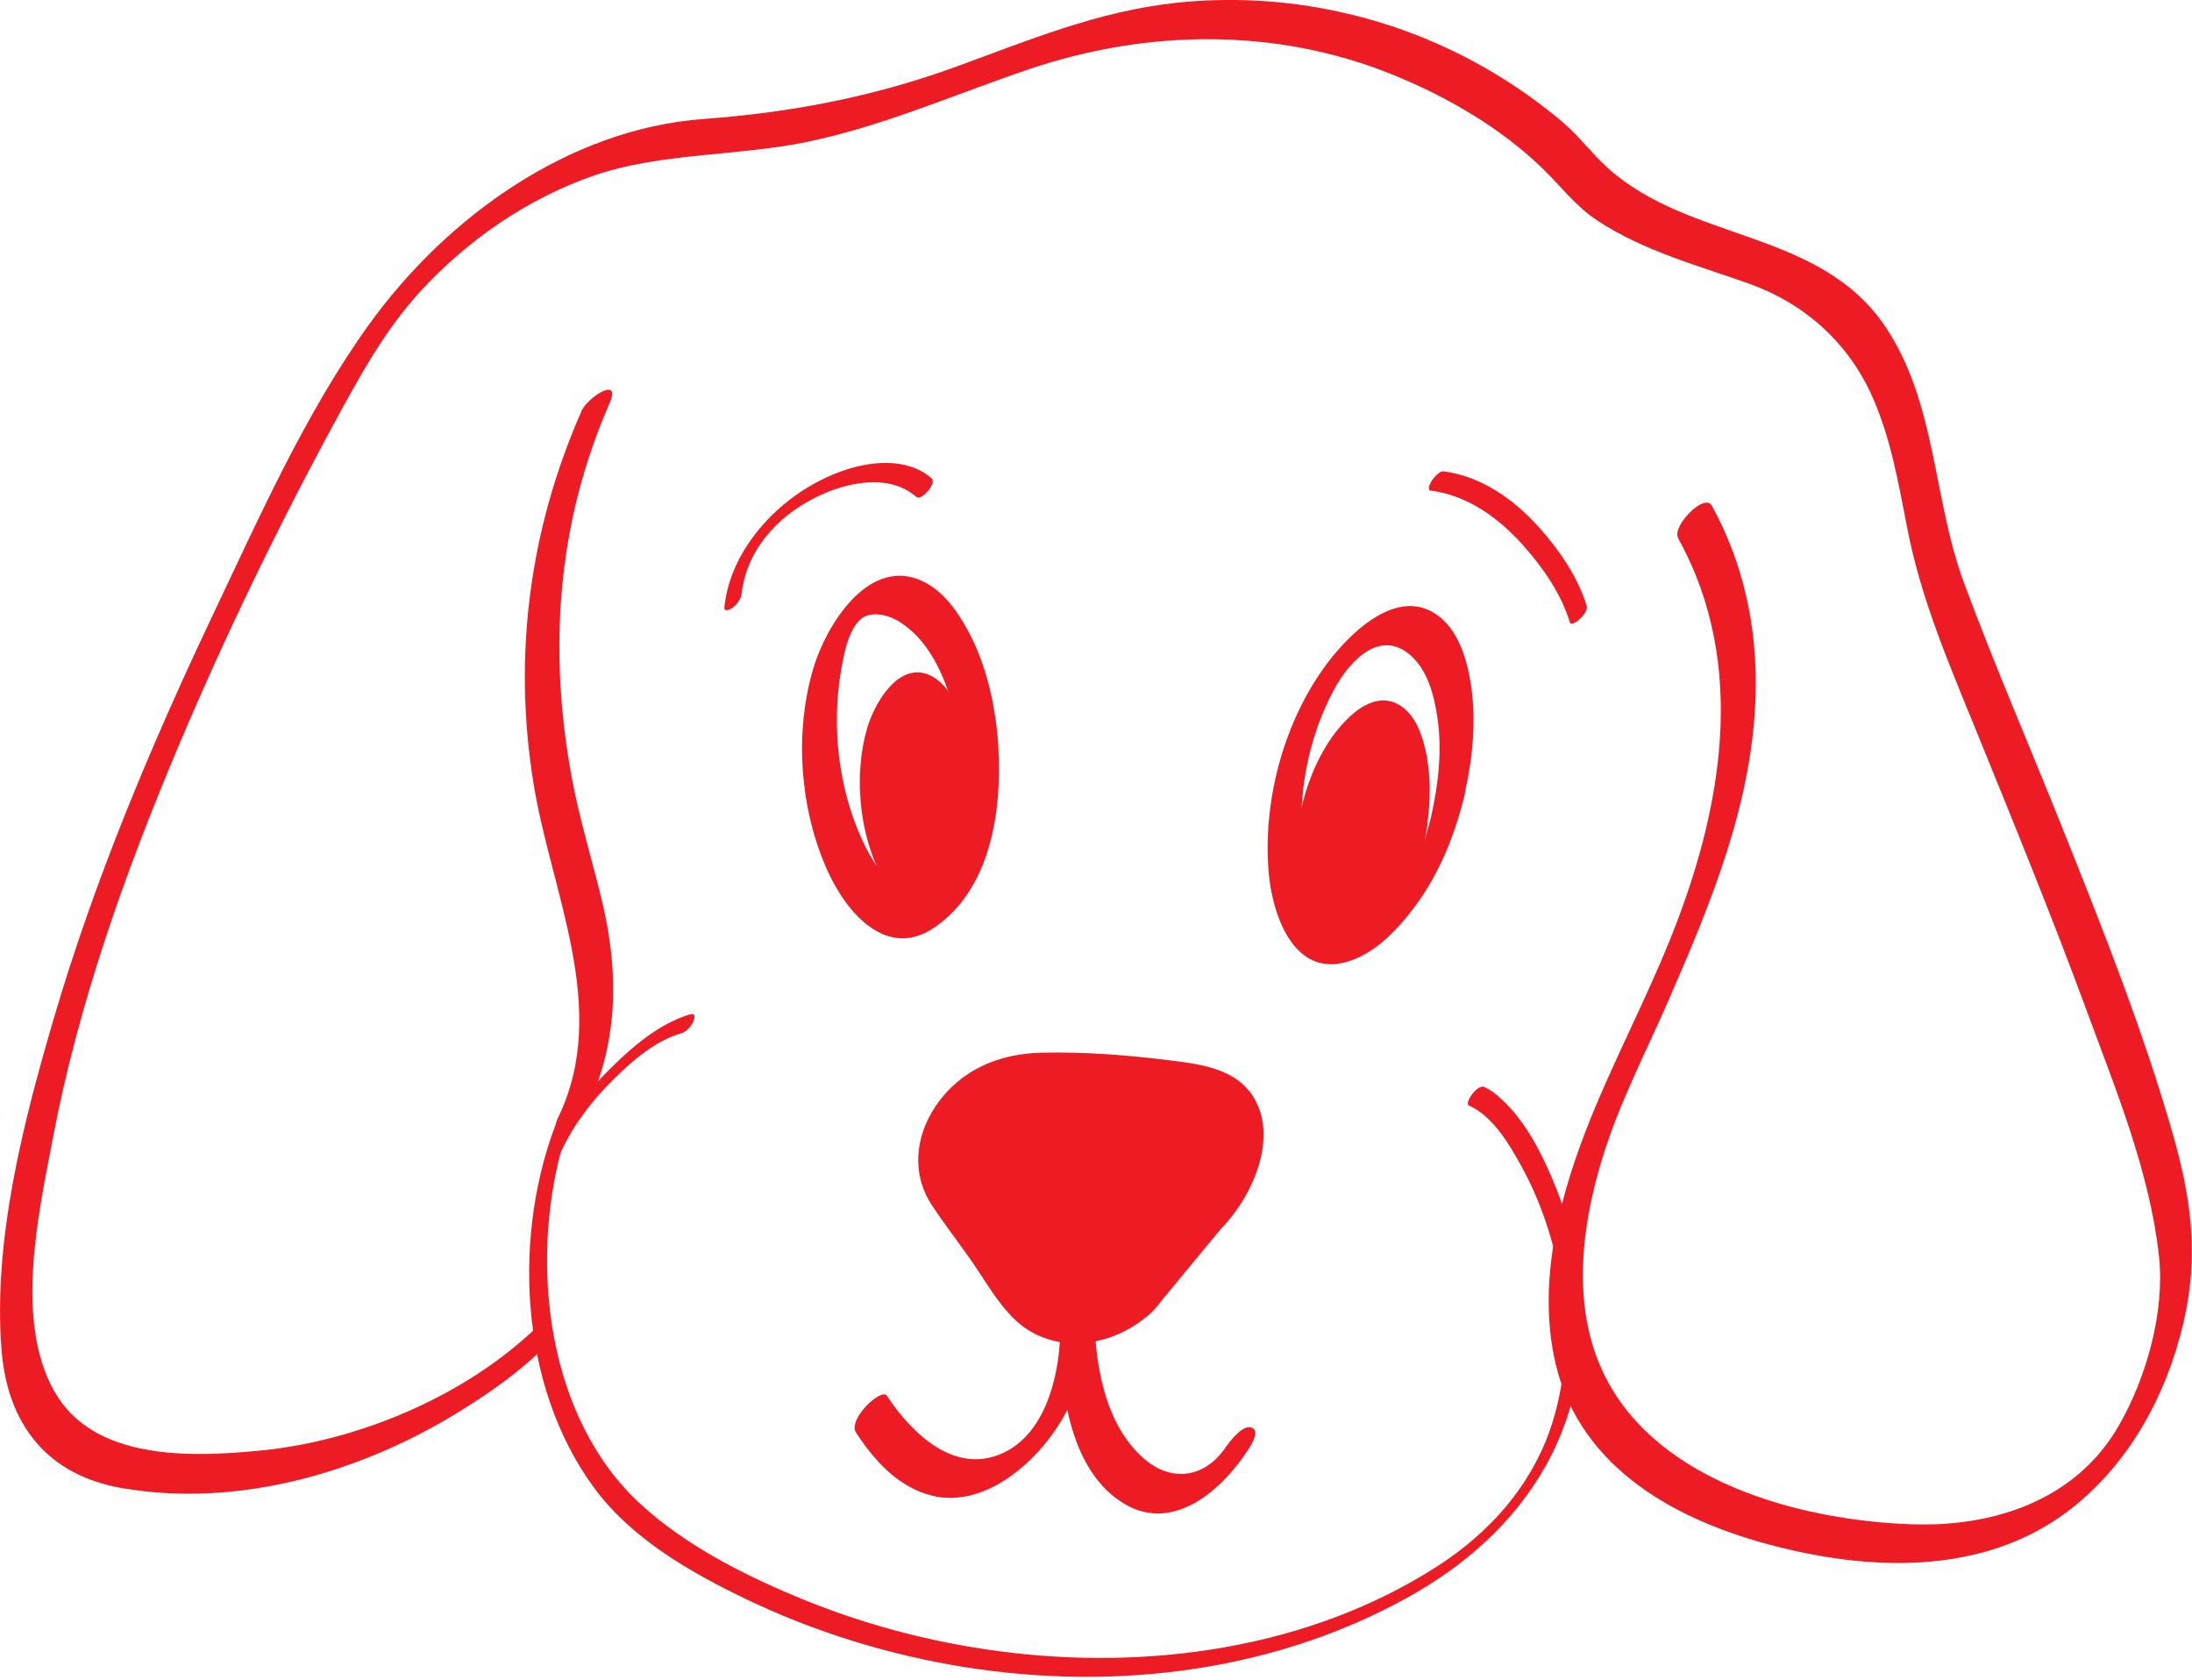
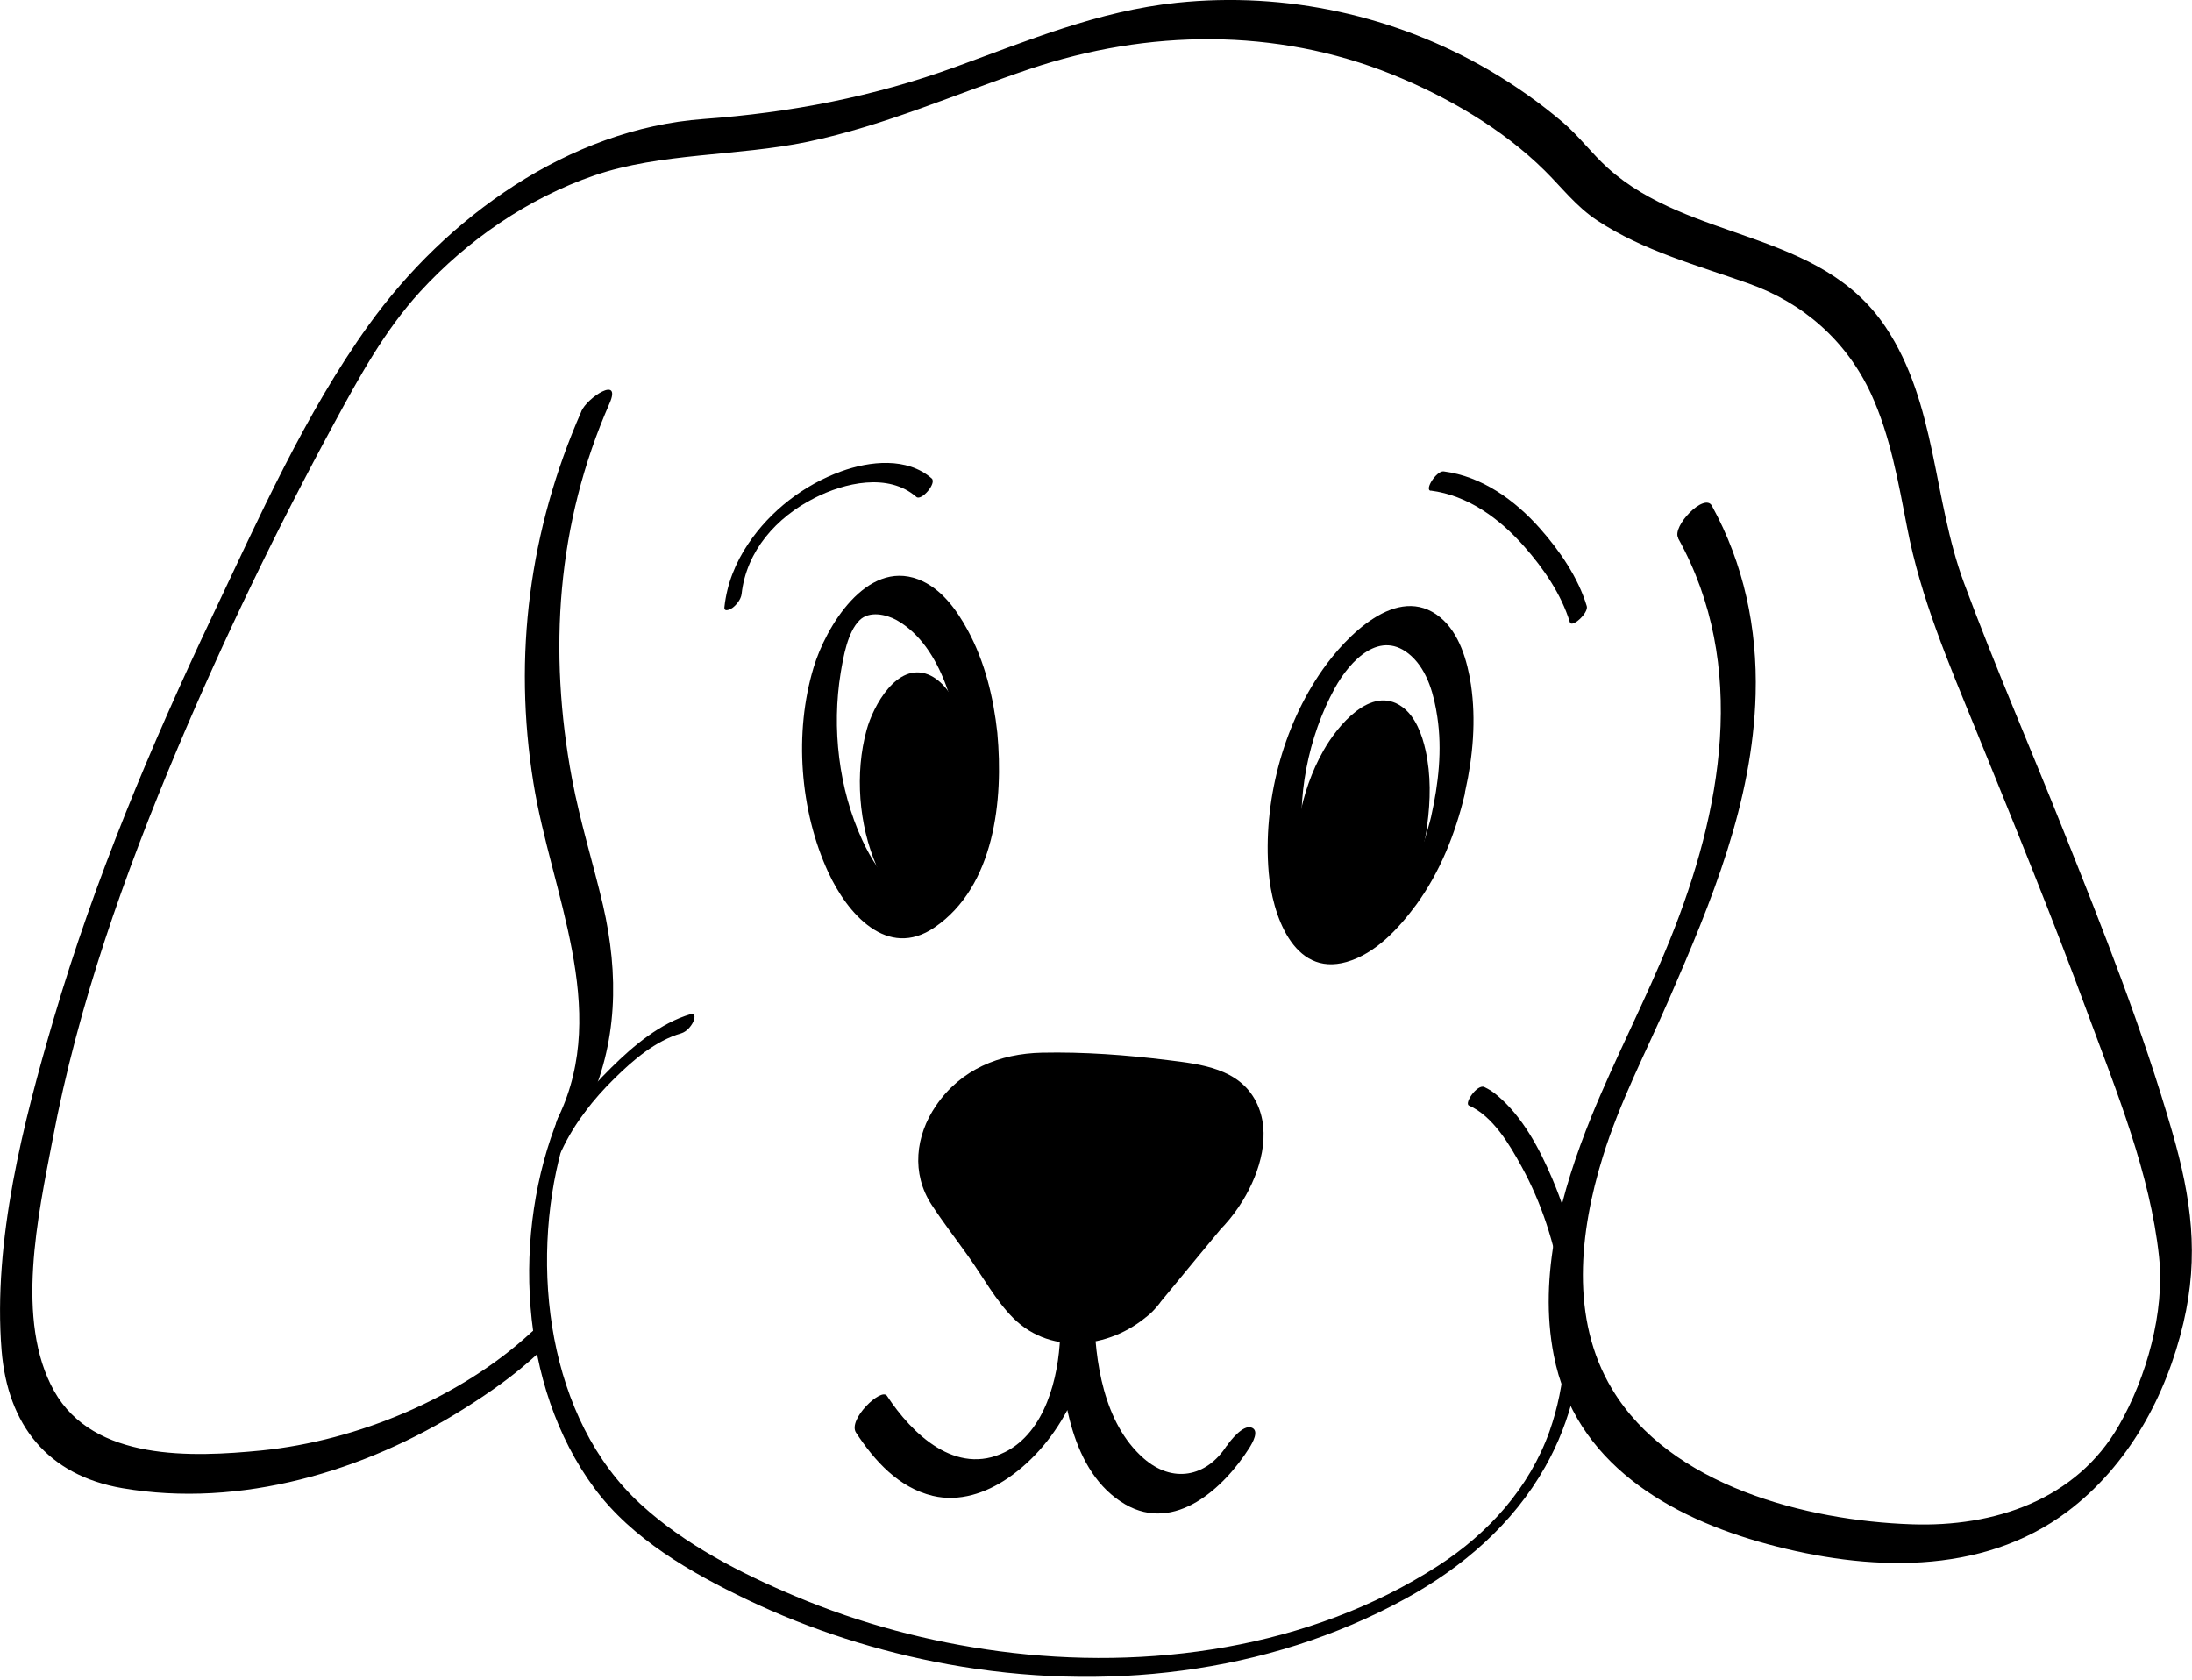
- <svg xmlns="http://www.w3.org/2000/svg" id="Layer_2" viewBox="0 0 97.1 74.38">
+ <svg xmlns="http://www.w3.org/2000/svg" id="id" viewBox="0 0 97.1 74.38">
  <defs>
    <style>
      .cls-1 {
-         fill: #ed1c24;
+         fill: currentColor;
      }
    </style>
  </defs>
  <g id="diertjes">
    <g id="hond_x5F_klein">
      <path class="cls-1" d="M24.76,49.44c-2.09,5.13-1.79,11.94,1.57,16.48,1.66,2.25,4.27,3.74,6.75,4.93,2.82,1.35,5.83,2.31,8.91,2.87,6.84,1.24,14.11.47,20.26-2.9,2.54-1.39,4.77-3.31,6.2-5.85,1.15-2.03,1.69-4.36,1.64-6.68-.04-2.09-.51-4.16-1.33-6.08-.56-1.32-1.32-2.76-2.44-3.69-.17-.15-.36-.27-.57-.37-.31-.14-.9.72-.68.82,1.06.47,1.8,1.73,2.33,2.7.89,1.62,1.47,3.42,1.76,5.25.34,2.16.21,4.41-.52,6.48-.9,2.52-2.71,4.52-4.94,5.96-5.68,3.67-12.85,4.66-19.46,3.78-3.09-.41-6.13-1.22-9-2.43-2.41-1.01-4.91-2.29-6.85-4.07-4.15-3.79-4.92-10.58-3.51-15.76.17-.61.37-1.21.61-1.8.09-.23-.07-.24-.23-.19-.22.06-.41.39-.48.58h0Z" />
      <path class="cls-1" d="M74.34,23.85c3.12,5.63,1.93,12.1-.37,17.79-1.07,2.65-2.4,5.18-3.48,7.83-1.33,3.29-2.36,7.01-1.66,10.57.93,4.76,5.1,7.18,9.47,8.36s9.45,1.44,13.29-1.45c2.69-2.03,4.37-5.11,5.13-8.35.7-2.98.35-5.52-.49-8.44-1.31-4.55-3.07-8.98-4.83-13.38-1.46-3.66-3.03-7.27-4.4-10.96-1.38-3.72-1.21-7.94-3.47-11.33-2.9-4.34-8.66-3.76-12.31-7.05-.71-.64-1.27-1.41-2-2.03-1-.85-2.08-1.61-3.22-2.28C61.82.68,56.96-.38,52.14.12c-3.5.37-6.56,1.66-9.83,2.85-3.63,1.32-7.3,2.02-11.14,2.3-5.99.44-11.42,4.37-14.84,9.13-2.81,3.91-4.87,8.56-6.92,12.88-2.73,5.76-5.22,11.69-7.02,17.81C1.03,49.72-.32,54.96.07,59.82c.27,3.29,2.03,5.53,5.35,6.1,5.23.9,10.75-.75,15.15-3.53,1.13-.71,2.24-1.49,3.22-2.4.67-.62.8-1.95-.27-.96-3.11,2.87-7.66,4.79-11.94,5.22-3.05.3-7.43.49-9.18-2.63s-.71-7.79-.07-11.14c1.13-5.98,3.18-11.74,5.54-17.34,2.07-4.9,4.39-9.7,6.92-14.37,1.12-2.06,2.23-4.11,3.82-5.85,2.1-2.29,4.78-4.14,7.72-5.15s6.32-.84,9.45-1.49c3.43-.72,6.55-2.12,9.85-3.23,5.21-1.75,10.88-1.83,16.02.24,2.43.98,4.89,2.4,6.77,4.26.78.77,1.4,1.6,2.34,2.22,2.03,1.34,4.42,1.98,6.68,2.78,2.43.86,4.35,2.54,5.44,4.89.86,1.87,1.21,3.92,1.6,5.92.6,3.13,1.83,5.99,3.03,8.93,1.7,4.18,3.41,8.36,4.97,12.6,1.27,3.44,2.77,7.1,3.16,10.78.26,2.45-.56,5.35-1.77,7.46-1.89,3.31-5.53,4.52-9.19,4.39-4.66-.16-10.7-1.7-13.27-5.99-1.87-3.11-1.44-6.97-.41-10.29.75-2.43,1.92-4.65,2.93-6.97,1.88-4.32,3.71-8.72,3.84-13.51.08-2.93-.52-5.78-1.94-8.36-.33-.59-1.78.92-1.49,1.43h0Z" />
      <path class="cls-1" d="M25.75,18.23c-2.3,5.24-3.03,10.81-2.12,16.45.78,4.86,3.4,9.97,1.12,14.77-.59,1.24.97.24,1.25-.35,1.37-2.89,1.42-5.93.71-9.01-.44-1.87-1.01-3.68-1.37-5.58-1.06-5.67-.68-11.31,1.66-16.64.55-1.26-.99-.26-1.25.35h0Z" />
      <path class="cls-1" d="M42.68,33.89c.12,1.26.1,2.56-.17,3.8-.13.61-.33,1.62-.87,2.01s-1.3.08-1.76-.25c-.77-.55-1.3-1.4-1.69-2.25-1.04-2.26-1.35-4.95-.95-7.4.12-.7.3-1.8.84-2.33.43-.42,1.17-.26,1.64,0,2.07,1.17,2.73,4.28,2.97,6.42.05.43.78-.14.88-.23.31-.29.66-.75.61-1.19-.17-1.57-.55-3.15-1.31-4.55-.5-.92-1.18-1.87-2.2-2.26-2.3-.87-4.09,2.11-4.63,3.91-.87,2.88-.61,6.34.65,9.07.84,1.82,2.61,3.88,4.71,2.44,2.67-1.83,3.05-5.66,2.78-8.6-.04-.43-.78.14-.88.23-.31.29-.66.74-.61,1.19Z" />
      <g>
        <ellipse class="cls-1" cx="40.73" cy="35.03" rx="2.1" ry="4.72" transform="translate(-3.35 4.32) rotate(-5.83)" />
        <path class="cls-1" d="M42.36,35.27c.08.82.07,1.65-.08,2.47-.07.38-.17,1.07-.47,1.35s-.8.03-1.06-.18c-.47-.38-.77-.94-1.01-1.48-.63-1.49-.83-3.21-.61-4.81.1-.74.33-2.24,1.39-1.58.56.34.91.97,1.16,1.55.37.85.56,1.76.66,2.68.03.27.49-.09.55-.15.19-.18.41-.47.38-.75-.11-1.02-.34-2.05-.8-2.98-.3-.59-.71-1.25-1.35-1.51-1.39-.55-2.44,1.39-2.73,2.45-.53,1.92-.35,4.21.44,6.03.48,1.11,1.52,2.5,2.83,1.57,1.67-1.2,1.8-3.72,1.62-5.57-.03-.27-.49.09-.55.15-.2.18-.41.46-.38.75Z" />
      </g>
      <g>
        <ellipse class="cls-1" cx="60.37" cy="36.6" rx="5.02" ry="2.36" transform="translate(15.38 91) rotate(-81.63)" />
        <path class="cls-1" d="M62.2,37.33c-.13.86-.35,1.72-.74,2.5-.2.41-.47.91-.92,1.09-1.18.49-1.79-1.24-1.96-2.07-.34-1.68-.11-3.58.56-5.15.35-.82,1.11-2.04,2.11-1.22.54.45.78,1.21.91,1.87.2.98.17,1.99.03,2.98-.05.33.34.15.47.06.26-.18.51-.51.56-.83.15-1.1.17-2.24-.07-3.32-.15-.68-.44-1.5-1.04-1.93-1.38-1-2.89.88-3.48,1.93-1.05,1.84-1.46,4.2-1.12,6.3.2,1.27,1,3.18,2.62,2.46,1.96-.88,2.8-3.51,3.1-5.44.05-.33-.34-.15-.47-.06-.26.18-.51.51-.56.83Z" />
      </g>
      <path class="cls-1" d="M63.45,35.96c-.29,1.2-.68,2.39-1.33,3.45-.37.61-.85,1.26-1.56,1.5-1.8.62-2.61-1.77-2.8-3.09-.36-2.44.19-5.19,1.37-7.34.66-1.2,2.02-2.67,3.39-1.42.73.67,1.01,1.75,1.15,2.7.22,1.46.05,2.96-.27,4.39-.11.48.52.2.69.08.4-.28.71-.74.82-1.21.34-1.53.48-3.13.25-4.69-.16-1.05-.51-2.29-1.37-2.99-1.89-1.54-4.19.88-5.2,2.32-1.78,2.53-2.65,5.91-2.39,8.98.15,1.81,1.07,4.65,3.45,3.97,1.3-.37,2.32-1.5,3.09-2.54,1.05-1.44,1.73-3.15,2.14-4.87.09-.4-.08-.56-.46-.39s-.87.73-.97,1.15Z" />
      <path class="cls-1" d="M32.85,26.32c.21-1.92,1.55-3.41,3.23-4.26,1.33-.68,3.27-1.13,4.51-.05.22.2.92-.61.68-.82-1.09-.95-2.74-.77-4.01-.31-1.65.6-3.13,1.74-4.11,3.2-.57.84-.95,1.79-1.06,2.81-.03.24.25.11.35.04.18-.13.38-.38.41-.61h0Z" />
      <path class="cls-1" d="M63.37,21.73c1.66.21,3.07,1.25,4.15,2.48.85.96,1.64,2.11,2.02,3.35.08.28.84-.41.75-.71-.38-1.27-1.21-2.47-2.08-3.45-1.11-1.25-2.56-2.3-4.26-2.52-.31-.04-.87.82-.57.86h0Z" />
      <g>
        <path class="cls-1" d="M50.9,57.62l2.92-3.54c1.87-1.88,2.1-5.3-.85-5.97-1.96-.45-6.02-.73-8.02-.6-2.97.18-4.39,2.77-3,5.03l3.14,4.41c.65,1.05,1.81,1.63,3,1.7,1.02.06,2.07-.27,2.81-1.02Z" />
        <path class="cls-1" d="M51.23,57.89c.61-.74,1.22-1.48,1.83-2.22.32-.39.65-.78.97-1.17.03-.04.06-.08.09-.11,0,0,.01-.02.02-.02-.24.29.06-.07.1-.1.31-.34.58-.71.82-1.1.76-1.25,1.29-2.98.58-4.37-.75-1.47-2.43-1.66-3.9-1.84-1.85-.23-3.73-.37-5.59-.33s-3.59.73-4.69,2.35c-.91,1.33-1.1,3-.19,4.39.51.78,1.09,1.53,1.63,2.29.63.88,1.21,1.95,1.98,2.72,1.74,1.74,4.49,1.31,6.15-.27.24-.23.77-.82.61-1.19s-.73.09-.88.23c-1.27,1.2-3.56.66-4.63-.53-.51-.57-.92-1.27-1.36-1.89l-1.82-2.56c-.53-.75-.94-1.63-.72-2.58.27-1.15,1.88-1.23,2.91-1.24,1.63-.02,3.27.08,4.89.26,1.28.14,2.95.18,3.86,1.23.76.89.71,2.29.15,3.28-.39.7-1.12,1.4-1.67,2.06l-1.8,2.18c-.16.19-.66.84-.36,1.09s.87-.37,1.01-.54Z" />
      </g>
      <path class="cls-1" d="M54.34,64.04c-.9,1.4-2.41,1.68-3.69.55-1.76-1.55-2.16-4.3-2.18-6.51,0-.82-1.49.58-1.51,1.13-.07,1.81-.66,4.22-2.44,5.11-2.17,1.08-4.12-.8-5.23-2.49-.25-.38-1.75,1.05-1.37,1.63.82,1.25,1.89,2.44,3.4,2.8,1.17.28,2.35-.12,3.32-.78,2.37-1.62,3.72-4.59,3.83-7.4l-1.51,1.13c.02,2.48.47,6.03,2.89,7.43,2.2,1.27,4.36-.72,5.49-2.5.13-.21.48-.79.08-.91-.37-.11-.92.58-1.07.81h0Z" />
      <path class="cls-1" d="M30.6,44.92c-1.35.4-2.53,1.39-3.52,2.37-1.13,1.11-2.16,2.4-2.83,3.85-.06.14-.13.37.1.33.21-.03.44-.33.53-.51.56-1.2,1.4-2.27,2.34-3.19.83-.82,1.82-1.67,2.96-2,.23-.07.43-.3.53-.51.05-.11.13-.4-.1-.33h0Z" />
    </g>
  </g>
</svg>
